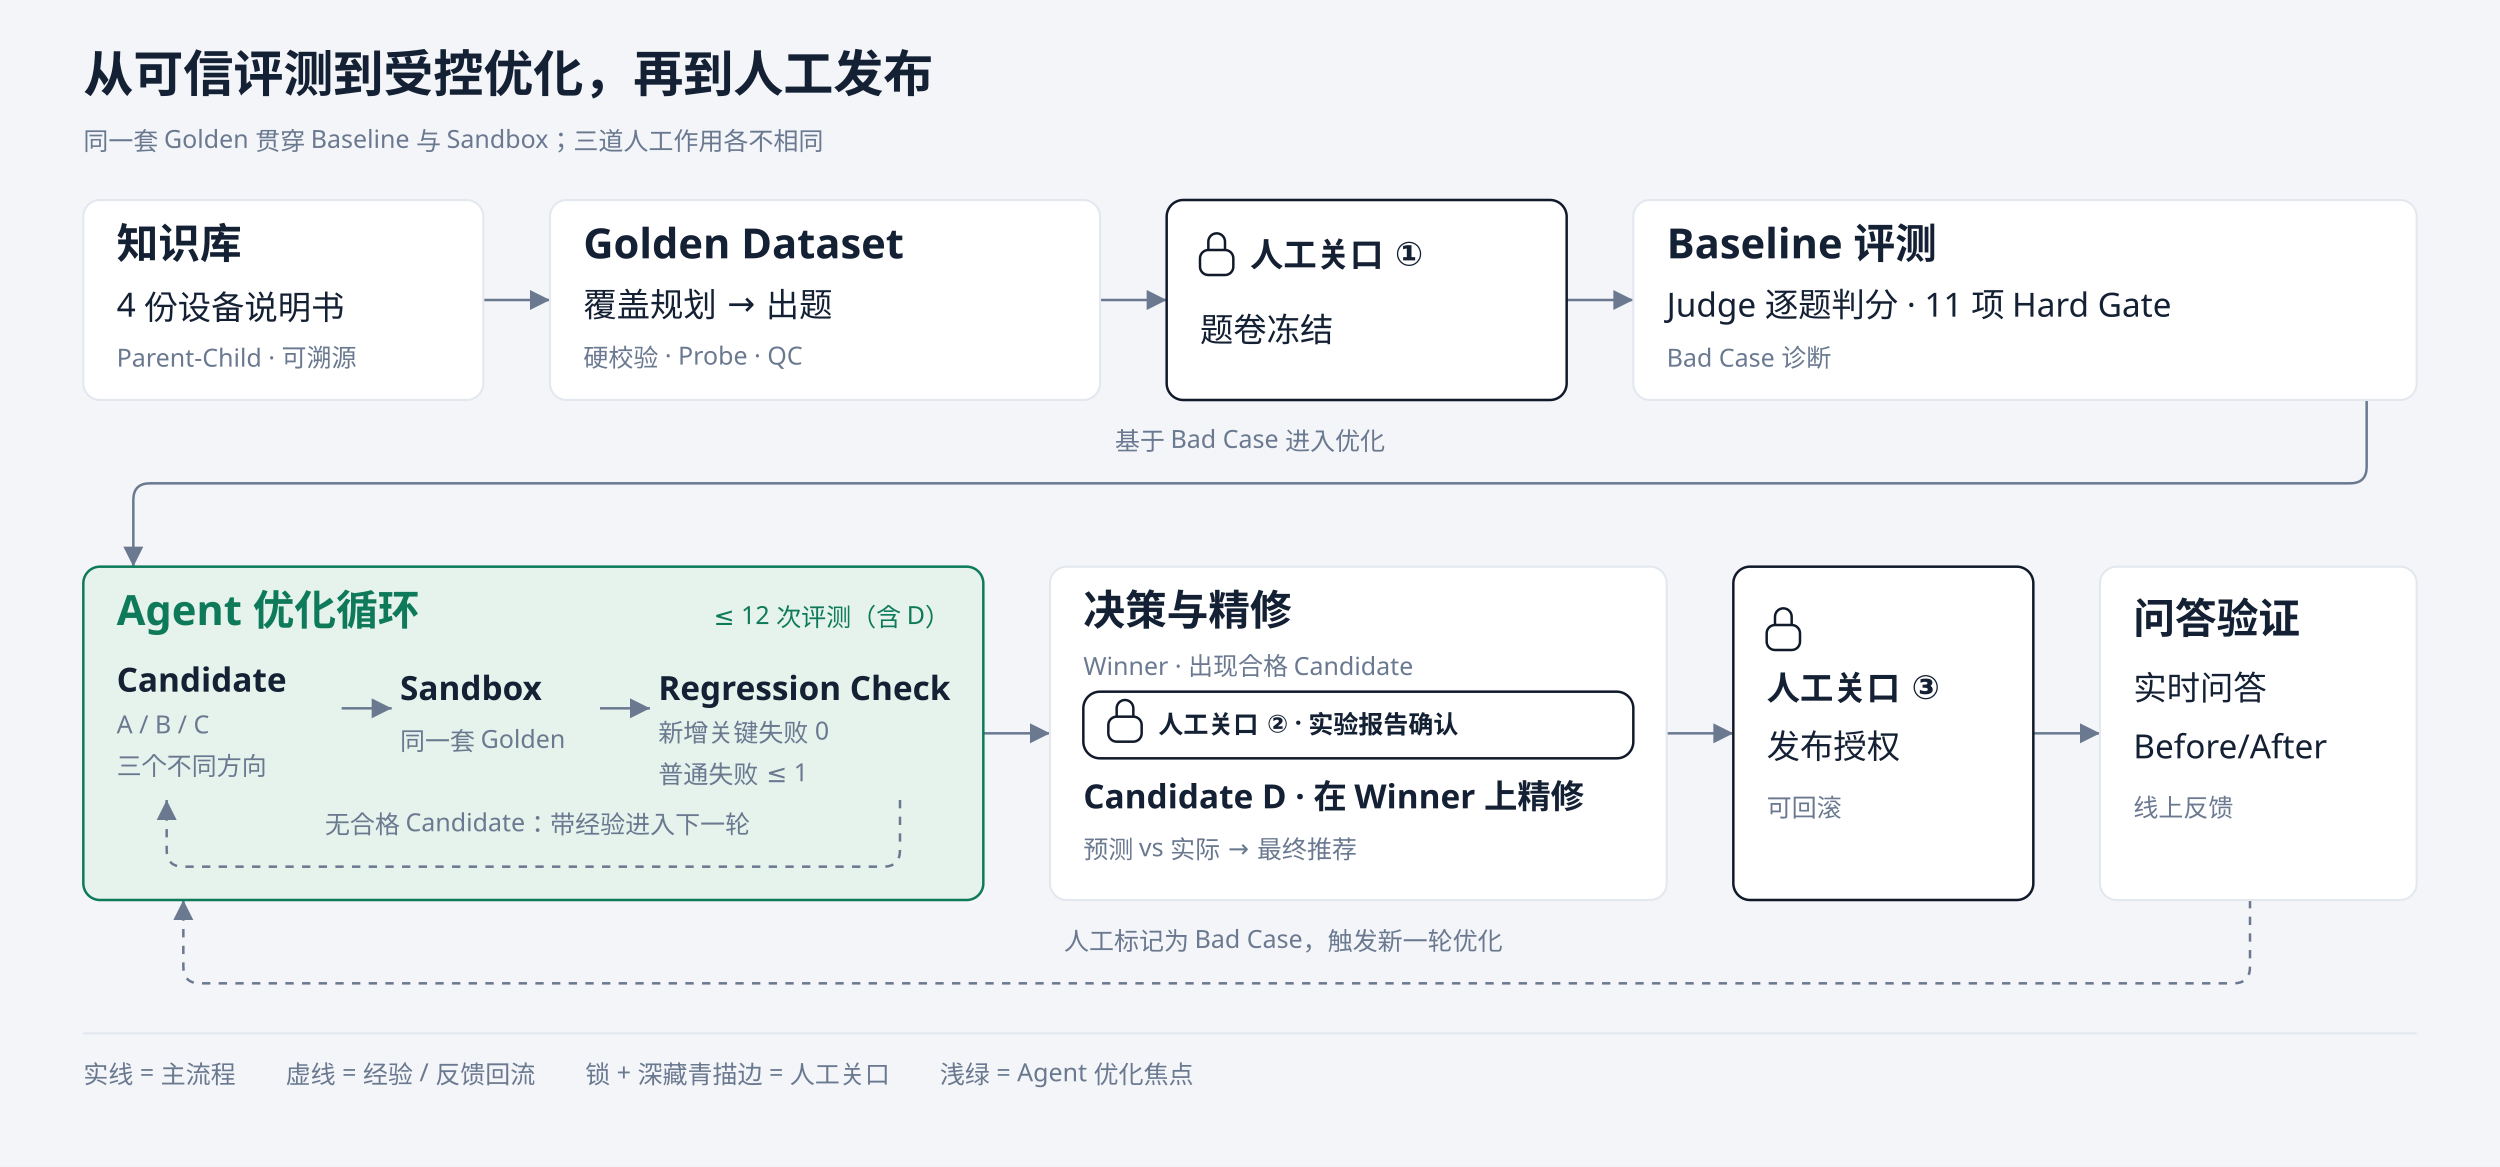
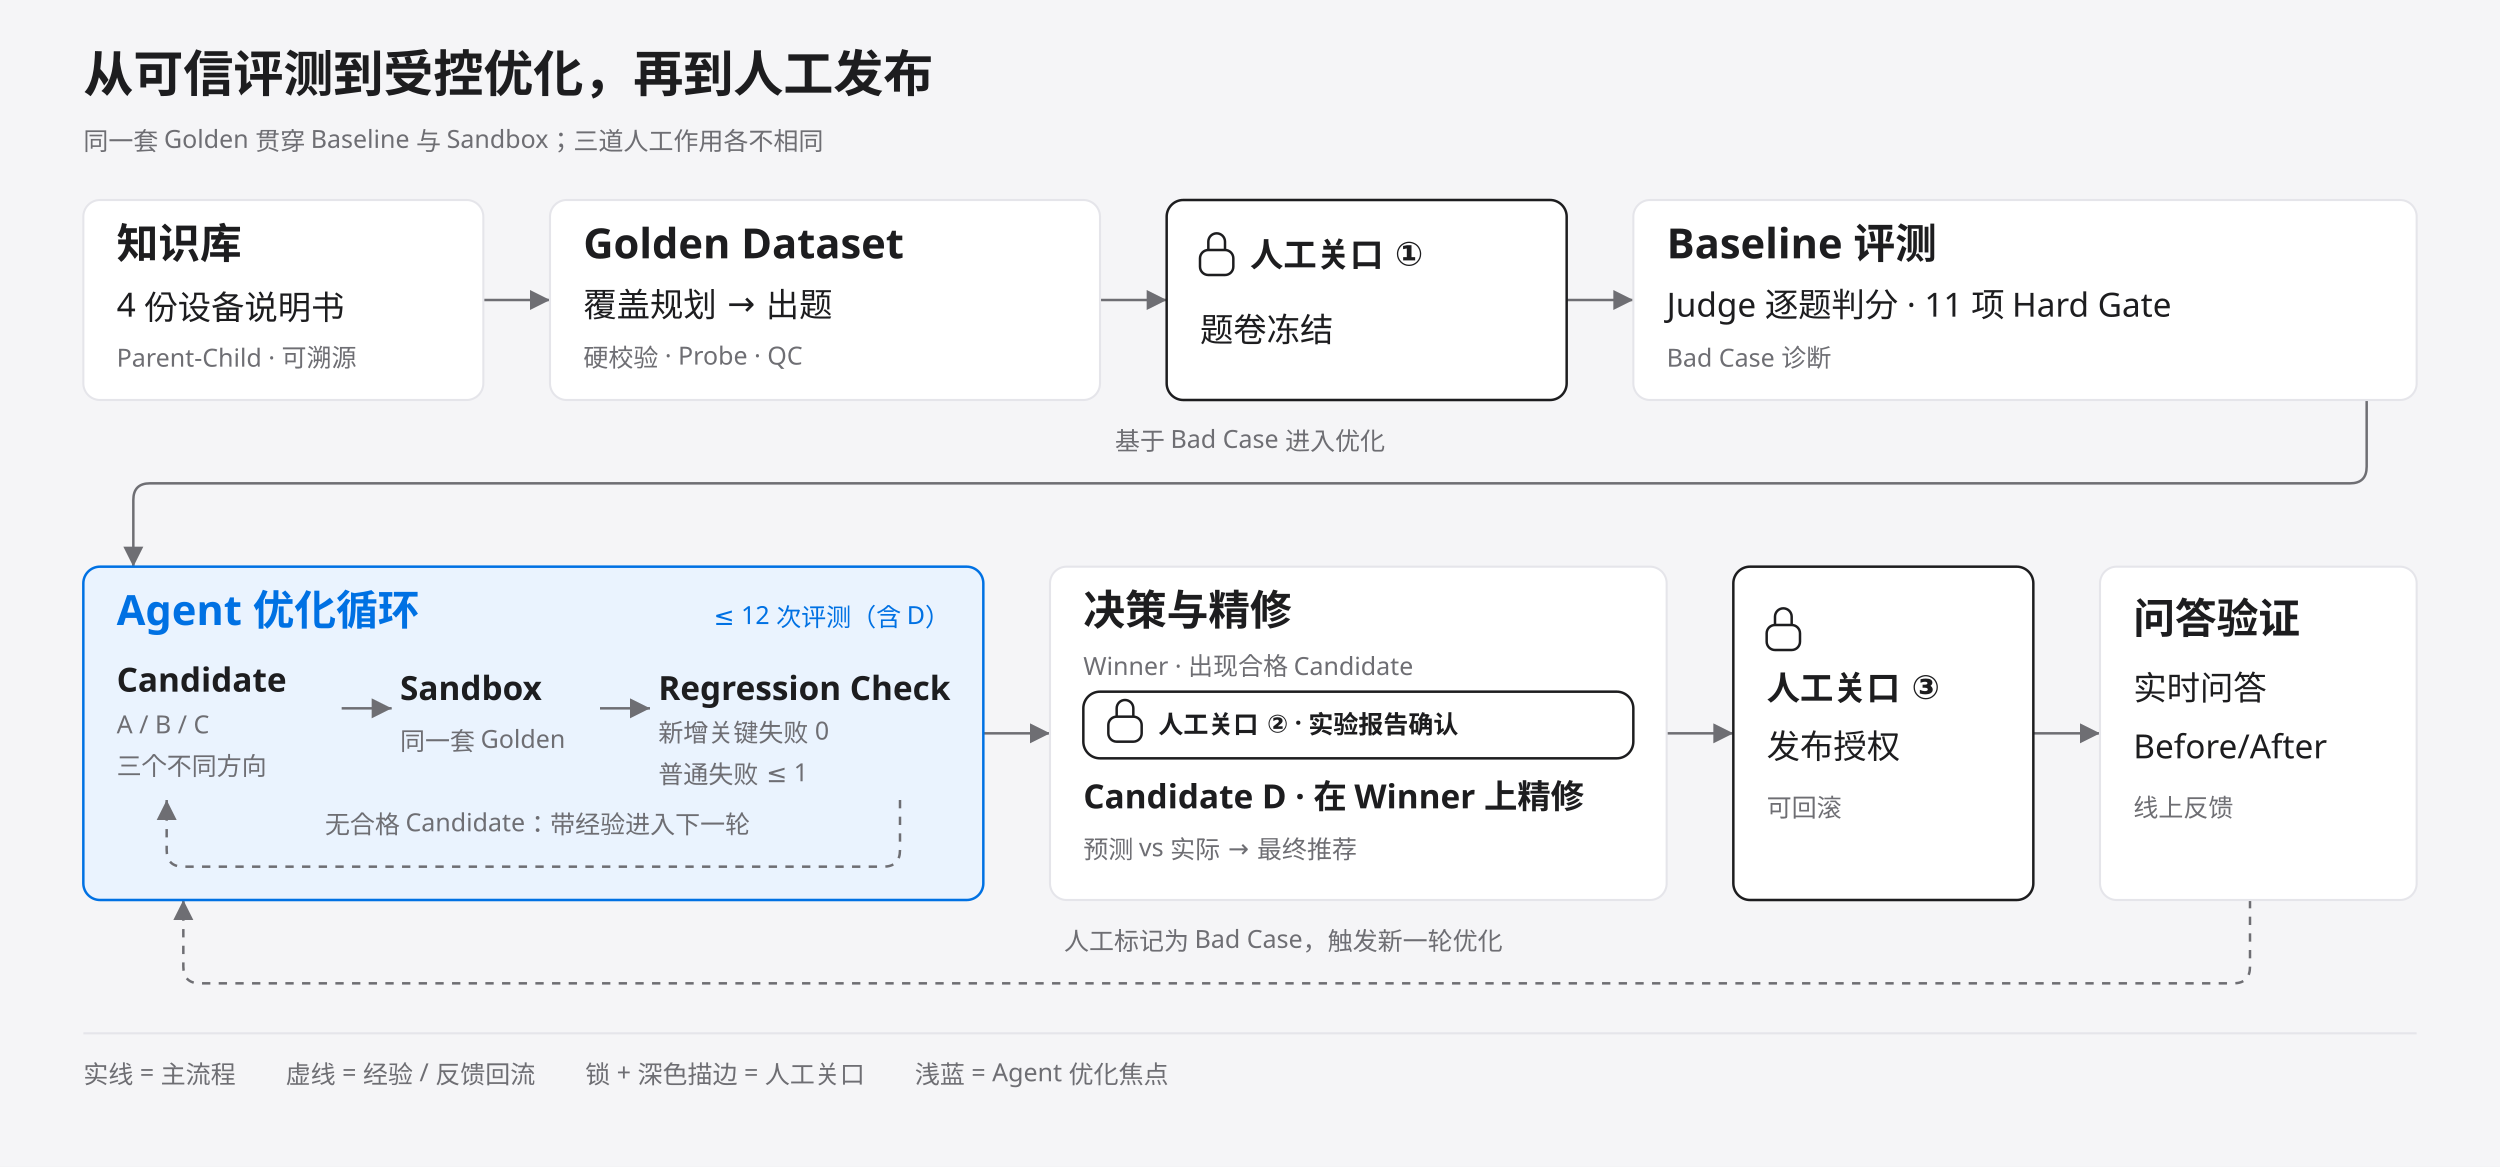
<svg xmlns="http://www.w3.org/2000/svg" viewBox="0 0 1200 560" role="img" aria-labelledby="architecture-business-title architecture-business-desc" style="font-family:'PingFang SC','Microsoft YaHei',system-ui,sans-serif">
  <defs>
    <marker id="architecture-business-arrow" markerWidth="8" markerHeight="8" refX="8" refY="4" orient="auto">
-       <path d="M0 0 L8 4 L0 8 Z" fill="#6A7990" />
+       <path d="M0 0 L8 4 L0 8 Z" fill="#6E6E73" />
    </marker>
    <marker id="architecture-business-arrow-accent" markerWidth="8" markerHeight="8" refX="8" refY="4" orient="auto">
-       <path d="M0 0 L8 4 L0 8 Z" fill="#0E7A5A" />
+       <path d="M0 0 L8 4 L0 8 Z" fill="#0071E3" />
    </marker>
    <marker id="architecture-business-arrow-link" markerWidth="8" markerHeight="8" refX="8" refY="4" orient="auto">
-       <path d="M0 0 L8 4 L0 8 Z" fill="#6A7990" />
+       <path d="M0 0 L8 4 L0 8 Z" fill="#6E6E73" />
    </marker>
  </defs>
-   <rect width="1200" height="560" fill="#F3F5F8" />
-   <text x="40" y="44" font-size="24" fill="#142033" font-weight="600" text-anchor="start">从可信评测到受控优化，再到人工发布</text>
-   <text x="40" y="72" font-size="12" fill="#6A7990" font-weight="400" text-anchor="start">同一套 Golden 贯穿 Baseline 与 Sandbox；三道人工作用各不相同</text>
-   <path d="M232 144 H264" fill="none" stroke="#6A7990" stroke-width="1.2" marker-end="url(#architecture-business-arrow)" />
-   <path d="M528 144 H560" fill="none" stroke="#6A7990" stroke-width="1.2" marker-end="url(#architecture-business-arrow)" />
-   <path d="M752 144 H784" fill="none" stroke="#6A7990" stroke-width="1.2" marker-end="url(#architecture-business-arrow)" />
-   <path d="M1136 192 V224 Q1136 232 1128 232 H72 Q64 232 64 240 V272" fill="none" stroke="#6A7990" stroke-width="1.2" marker-end="url(#architecture-business-arrow)" />
-   <path d="M472 352 H504" fill="none" stroke="#6A7990" stroke-width="1.2" marker-end="url(#architecture-business-arrow)" />
-   <path d="M800 352 H832" fill="none" stroke="#6A7990" stroke-width="1.2" marker-end="url(#architecture-business-arrow)" />
-   <path d="M976 352 H1008" fill="none" stroke="#6A7990" stroke-width="1.2" marker-end="url(#architecture-business-arrow)" />
-   <path d="M1080 432 V464 Q1080 472 1072 472 H96 Q88 472 88 464 V432" fill="none" stroke="#6A7990" stroke-width="1.2" stroke-dasharray="4 4" marker-end="url(#architecture-business-arrow)" />
-   <rect x="448" y="200" width="304" height="24" fill="#F3F5F8" />
-   <text x="600.0" y="216" font-size="12" fill="#6A7990" font-weight="400" text-anchor="middle">基于 Bad Case 进入优化</text>
-   <rect x="400" y="440" width="432" height="24" fill="#F3F5F8" />
-   <text x="616.0" y="456" font-size="12" fill="#6A7990" font-weight="400" text-anchor="middle">人工标记为 Bad Case，触发新一轮优化</text>
-   <rect x="40" y="96" width="192" height="96" rx="8" fill="#FFFFFF" stroke="#E3E8EF" stroke-width="1" />
-   <text x="56" y="124" font-size="20" fill="#142033" font-weight="600" text-anchor="start">知识库</text>
-   <text x="56" y="152" font-size="16" fill="#142033" font-weight="400" text-anchor="start">4 份设备说明书</text>
-   <text x="56" y="176" font-size="12" fill="#6A7990" font-weight="400" text-anchor="start">Parent-Child · 可溯源</text>
-   <rect x="264" y="96" width="264" height="96" rx="8" fill="#FFFFFF" stroke="#E3E8EF" stroke-width="1" />
-   <text x="280" y="124" font-size="20" fill="#142033" font-weight="600" text-anchor="start">Golden Dataset</text>
-   <text x="280" y="152" font-size="16" fill="#142033" font-weight="400" text-anchor="start">覆盖规划 → 出题</text>
-   <text x="280" y="176" font-size="12" fill="#6A7990" font-weight="400" text-anchor="start">硬校验 · Probe · QC</text>
-   <rect x="560" y="96" width="192" height="96" rx="8" fill="#FFFFFF" stroke="#111A2B" stroke-width="1.2" />
-   <g transform="translate(576 112)" fill="none" stroke="#111A2B" stroke-width="1.2">
+   <rect width="1200" height="560" fill="#F5F5F7" />
+   <text x="40" y="44" font-size="24" fill="#1D1D1F" font-weight="600" text-anchor="start">从可信评测到受控优化，再到人工发布</text>
+   <text x="40" y="72" font-size="12" fill="#6E6E73" font-weight="400" text-anchor="start">同一套 Golden 贯穿 Baseline 与 Sandbox；三道人工作用各不相同</text>
+   <path d="M232 144 H264" fill="none" stroke="#6E6E73" stroke-width="1.2" marker-end="url(#architecture-business-arrow)" />
+   <path d="M528 144 H560" fill="none" stroke="#6E6E73" stroke-width="1.2" marker-end="url(#architecture-business-arrow)" />
+   <path d="M752 144 H784" fill="none" stroke="#6E6E73" stroke-width="1.2" marker-end="url(#architecture-business-arrow)" />
+   <path d="M1136 192 V224 Q1136 232 1128 232 H72 Q64 232 64 240 V272" fill="none" stroke="#6E6E73" stroke-width="1.2" marker-end="url(#architecture-business-arrow)" />
+   <path d="M472 352 H504" fill="none" stroke="#6E6E73" stroke-width="1.2" marker-end="url(#architecture-business-arrow)" />
+   <path d="M800 352 H832" fill="none" stroke="#6E6E73" stroke-width="1.2" marker-end="url(#architecture-business-arrow)" />
+   <path d="M976 352 H1008" fill="none" stroke="#6E6E73" stroke-width="1.2" marker-end="url(#architecture-business-arrow)" />
+   <path d="M1080 432 V464 Q1080 472 1072 472 H96 Q88 472 88 464 V432" fill="none" stroke="#6E6E73" stroke-width="1.2" stroke-dasharray="4 4" marker-end="url(#architecture-business-arrow)" />
+   <rect x="448" y="200" width="304" height="24" fill="#F5F5F7" />
+   <text x="600.0" y="216" font-size="12" fill="#6E6E73" font-weight="400" text-anchor="middle">基于 Bad Case 进入优化</text>
+   <rect x="400" y="440" width="432" height="24" fill="#F5F5F7" />
+   <text x="616.0" y="456" font-size="12" fill="#6E6E73" font-weight="400" text-anchor="middle">人工标记为 Bad Case，触发新一轮优化</text>
+   <rect x="40" y="96" width="192" height="96" rx="8" fill="#FFFFFF" stroke="#E5E5EA" stroke-width="1" />
+   <text x="56" y="124" font-size="20" fill="#1D1D1F" font-weight="600" text-anchor="start">知识库</text>
+   <text x="56" y="152" font-size="16" fill="#1D1D1F" font-weight="400" text-anchor="start">4 份设备说明书</text>
+   <text x="56" y="176" font-size="12" fill="#6E6E73" font-weight="400" text-anchor="start">Parent-Child · 可溯源</text>
+   <rect x="264" y="96" width="264" height="96" rx="8" fill="#FFFFFF" stroke="#E5E5EA" stroke-width="1" />
+   <text x="280" y="124" font-size="20" fill="#1D1D1F" font-weight="600" text-anchor="start">Golden Dataset</text>
+   <text x="280" y="152" font-size="16" fill="#1D1D1F" font-weight="400" text-anchor="start">覆盖规划 → 出题</text>
+   <text x="280" y="176" font-size="12" fill="#6E6E73" font-weight="400" text-anchor="start">硬校验 · Probe · QC</text>
+   <rect x="560" y="96" width="192" height="96" rx="8" fill="#FFFFFF" stroke="#1D1D1F" stroke-width="1.2" />
+   <g transform="translate(576 112)" fill="none" stroke="#1D1D1F" stroke-width="1.2">
    <rect x="0" y="8" width="16" height="12" rx="4" />
    <path d="M4 8 V4 A4 4 0 0 1 12 4 V8" />
  </g>
-   <text x="600" y="128" font-size="16" fill="#142033" font-weight="600" text-anchor="start">人工关口 ①</text>
-   <text x="576" y="164" font-size="16" fill="#142033" font-weight="400" text-anchor="start">题卷冻结</text>
-   <rect x="784" y="96" width="376" height="96" rx="8" fill="#FFFFFF" stroke="#E3E8EF" stroke-width="1" />
-   <text x="800" y="124" font-size="20" fill="#142033" font-weight="600" text-anchor="start">Baseline 评测</text>
-   <text x="800" y="152" font-size="16" fill="#142033" font-weight="400" text-anchor="start">Judge 逐题判分 · 11 项 Hard Gate</text>
-   <text x="800" y="176" font-size="12" fill="#6A7990" font-weight="400" text-anchor="start">Bad Case 诊断</text>
-   <rect x="40" y="272" width="432" height="160" rx="8" fill="#E5F3EC" stroke="#0E7A5A" stroke-width="1.2" />
-   <text x="56" y="300" font-size="20" fill="#0E7A5A" font-weight="600" text-anchor="start">Agent 优化循环</text>
-   <text x="456" y="300" font-size="12" fill="#0E7A5A" font-weight="400" text-anchor="end">≤ 12 次评测（含 D）</text>
-   <path d="M164 340 H188" fill="none" stroke="#6A7990" stroke-width="1.2" marker-end="url(#architecture-business-arrow)" />
-   <path d="M288 340 H312" fill="none" stroke="#6A7990" stroke-width="1.2" marker-end="url(#architecture-business-arrow)" />
-   <path d="M432 384 V408 Q432 416 424 416 H88 Q80 416 80 408 V384" fill="none" stroke="#6A7990" stroke-width="1.2" stroke-dasharray="4 4" marker-end="url(#architecture-business-arrow)" />
-   <text x="56" y="332" font-size="16" fill="#142033" font-weight="600" text-anchor="start">Candidate</text>
-   <text x="56" y="352" font-size="12" fill="#6A7990" font-weight="400" text-anchor="start">A / B / C</text>
-   <text x="56" y="372" font-size="12" fill="#6A7990" font-weight="400" text-anchor="start">三个不同方向</text>
-   <text x="192" y="336" font-size="16" fill="#142033" font-weight="600" text-anchor="start">Sandbox</text>
-   <text x="192" y="360" font-size="12" fill="#6A7990" font-weight="400" text-anchor="start">同一套 Golden</text>
-   <text x="316" y="336" font-size="16" fill="#142033" font-weight="600" text-anchor="start">Regression Check</text>
-   <text x="316" y="356" font-size="12" fill="#6A7990" font-weight="400" text-anchor="start">新增关键失败 0</text>
-   <text x="316" y="376" font-size="12" fill="#6A7990" font-weight="400" text-anchor="start">普通失败 ≤ 1</text>
-   <rect x="112" y="384" width="292" height="24" fill="#E5F3EC" />
-   <text x="258.0" y="400" font-size="12" fill="#6A7990" font-weight="400" text-anchor="middle">无合格 Candidate：带经验进入下一轮</text>
-   <rect x="504" y="272" width="296" height="160" rx="8" fill="#FFFFFF" stroke="#E3E8EF" stroke-width="1" />
-   <text x="520" y="300" font-size="20" fill="#142033" font-weight="600" text-anchor="start">决策与精修</text>
-   <text x="520" y="324" font-size="12" fill="#6A7990" font-weight="400" text-anchor="start">Winner · 出现合格 Candidate</text>
-   <rect x="520" y="332" width="264" height="32" rx="8" fill="#FFFFFF" stroke="#111A2B" stroke-width="1.2" />
-   <g transform="translate(532 336)" fill="none" stroke="#111A2B" stroke-width="1.2">
+   <text x="600" y="128" font-size="16" fill="#1D1D1F" font-weight="600" text-anchor="start">人工关口 ①</text>
+   <text x="576" y="164" font-size="16" fill="#1D1D1F" font-weight="400" text-anchor="start">题卷冻结</text>
+   <rect x="784" y="96" width="376" height="96" rx="8" fill="#FFFFFF" stroke="#E5E5EA" stroke-width="1" />
+   <text x="800" y="124" font-size="20" fill="#1D1D1F" font-weight="600" text-anchor="start">Baseline 评测</text>
+   <text x="800" y="152" font-size="16" fill="#1D1D1F" font-weight="400" text-anchor="start">Judge 逐题判分 · 11 项 Hard Gate</text>
+   <text x="800" y="176" font-size="12" fill="#6E6E73" font-weight="400" text-anchor="start">Bad Case 诊断</text>
+   <rect x="40" y="272" width="432" height="160" rx="8" fill="#EAF3FE" stroke="#0071E3" stroke-width="1.2" />
+   <text x="56" y="300" font-size="20" fill="#0071E3" font-weight="600" text-anchor="start">Agent 优化循环</text>
+   <text x="456" y="300" font-size="12" fill="#0071E3" font-weight="400" text-anchor="end">≤ 12 次评测（含 D）</text>
+   <path d="M164 340 H188" fill="none" stroke="#6E6E73" stroke-width="1.2" marker-end="url(#architecture-business-arrow)" />
+   <path d="M288 340 H312" fill="none" stroke="#6E6E73" stroke-width="1.2" marker-end="url(#architecture-business-arrow)" />
+   <path d="M432 384 V408 Q432 416 424 416 H88 Q80 416 80 408 V384" fill="none" stroke="#6E6E73" stroke-width="1.2" stroke-dasharray="4 4" marker-end="url(#architecture-business-arrow)" />
+   <text x="56" y="332" font-size="16" fill="#1D1D1F" font-weight="600" text-anchor="start">Candidate</text>
+   <text x="56" y="352" font-size="12" fill="#6E6E73" font-weight="400" text-anchor="start">A / B / C</text>
+   <text x="56" y="372" font-size="12" fill="#6E6E73" font-weight="400" text-anchor="start">三个不同方向</text>
+   <text x="192" y="336" font-size="16" fill="#1D1D1F" font-weight="600" text-anchor="start">Sandbox</text>
+   <text x="192" y="360" font-size="12" fill="#6E6E73" font-weight="400" text-anchor="start">同一套 Golden</text>
+   <text x="316" y="336" font-size="16" fill="#1D1D1F" font-weight="600" text-anchor="start">Regression Check</text>
+   <text x="316" y="356" font-size="12" fill="#6E6E73" font-weight="400" text-anchor="start">新增关键失败 0</text>
+   <text x="316" y="376" font-size="12" fill="#6E6E73" font-weight="400" text-anchor="start">普通失败 ≤ 1</text>
+   <rect x="112" y="384" width="292" height="24" fill="#EAF3FE" />
+   <text x="258.0" y="400" font-size="12" fill="#6E6E73" font-weight="400" text-anchor="middle">无合格 Candidate：带经验进入下一轮</text>
+   <rect x="504" y="272" width="296" height="160" rx="8" fill="#FFFFFF" stroke="#E5E5EA" stroke-width="1" />
+   <text x="520" y="300" font-size="20" fill="#1D1D1F" font-weight="600" text-anchor="start">决策与精修</text>
+   <text x="520" y="324" font-size="12" fill="#6E6E73" font-weight="400" text-anchor="start">Winner · 出现合格 Candidate</text>
+   <rect x="520" y="332" width="264" height="32" rx="8" fill="#FFFFFF" stroke="#1D1D1F" stroke-width="1.2" />
+   <g transform="translate(532 336)" fill="none" stroke="#1D1D1F" stroke-width="1.2">
    <rect x="0" y="8" width="16" height="12" rx="4" />
    <path d="M4 8 V4 A4 4 0 0 1 12 4 V8" />
  </g>
-   <text x="556" y="352" font-size="12" fill="#142033" font-weight="600" text-anchor="start">人工关口 ② · 实验报告确认</text>
-   <text x="520" y="388" font-size="16" fill="#142033" font-weight="600" text-anchor="start">Candidate D · 在 Winner 上精修</text>
-   <text x="520" y="412" font-size="12" fill="#6A7990" font-weight="400" text-anchor="start">预测 vs 实际 → 最终推荐</text>
-   <rect x="832" y="272" width="144" height="160" rx="8" fill="#FFFFFF" stroke="#111A2B" stroke-width="1.2" />
-   <g transform="translate(848 292)" fill="none" stroke="#111A2B" stroke-width="1.2">
+   <text x="556" y="352" font-size="12" fill="#1D1D1F" font-weight="600" text-anchor="start">人工关口 ② · 实验报告确认</text>
+   <text x="520" y="388" font-size="16" fill="#1D1D1F" font-weight="600" text-anchor="start">Candidate D · 在 Winner 上精修</text>
+   <text x="520" y="412" font-size="12" fill="#6E6E73" font-weight="400" text-anchor="start">预测 vs 实际 → 最终推荐</text>
+   <rect x="832" y="272" width="144" height="160" rx="8" fill="#FFFFFF" stroke="#1D1D1F" stroke-width="1.2" />
+   <g transform="translate(848 292)" fill="none" stroke="#1D1D1F" stroke-width="1.2">
    <rect x="0" y="8" width="16" height="12" rx="4" />
    <path d="M4 8 V4 A4 4 0 0 1 12 4 V8" />
  </g>
-   <text x="848" y="336" font-size="16" fill="#142033" font-weight="600" text-anchor="start">人工关口 ③</text>
-   <text x="848" y="364" font-size="16" fill="#142033" font-weight="400" text-anchor="start">发布授权</text>
-   <text x="848" y="392" font-size="12" fill="#6A7990" font-weight="400" text-anchor="start">可回滚</text>
-   <rect x="1008" y="272" width="152" height="160" rx="8" fill="#FFFFFF" stroke="#E3E8EF" stroke-width="1" />
-   <text x="1024" y="304" font-size="20" fill="#142033" font-weight="600" text-anchor="start">问答验证</text>
-   <text x="1024" y="336" font-size="16" fill="#142033" font-weight="400" text-anchor="start">实时问答</text>
-   <text x="1024" y="364" font-size="16" fill="#142033" font-weight="400" text-anchor="start">Before/After</text>
-   <text x="1024" y="392" font-size="12" fill="#6A7990" font-weight="400" text-anchor="start">线上反馈</text>
-   <path d="M40 496 H1160" stroke="#E3E8EF" />
-   <text x="40" y="520" font-size="12" fill="#6A7990" font-weight="400" text-anchor="start">实线 = 主流程　　虚线 = 经验 / 反馈回流　　锁 + 深藏青描边 = 人工关口　　浅绿 = Agent 优化焦点</text>
+   <text x="848" y="336" font-size="16" fill="#1D1D1F" font-weight="600" text-anchor="start">人工关口 ③</text>
+   <text x="848" y="364" font-size="16" fill="#1D1D1F" font-weight="400" text-anchor="start">发布授权</text>
+   <text x="848" y="392" font-size="12" fill="#6E6E73" font-weight="400" text-anchor="start">可回滚</text>
+   <rect x="1008" y="272" width="152" height="160" rx="8" fill="#FFFFFF" stroke="#E5E5EA" stroke-width="1" />
+   <text x="1024" y="304" font-size="20" fill="#1D1D1F" font-weight="600" text-anchor="start">问答验证</text>
+   <text x="1024" y="336" font-size="16" fill="#1D1D1F" font-weight="400" text-anchor="start">实时问答</text>
+   <text x="1024" y="364" font-size="16" fill="#1D1D1F" font-weight="400" text-anchor="start">Before/After</text>
+   <text x="1024" y="392" font-size="12" fill="#6E6E73" font-weight="400" text-anchor="start">线上反馈</text>
+   <path d="M40 496 H1160" stroke="#E5E5EA" />
+   <text x="40" y="520" font-size="12" fill="#6E6E73" font-weight="400" text-anchor="start">实线 = 主流程　　虚线 = 经验 / 反馈回流　　锁 + 深色描边 = 人工关口　　浅蓝 = Agent 优化焦点</text>
</svg>
